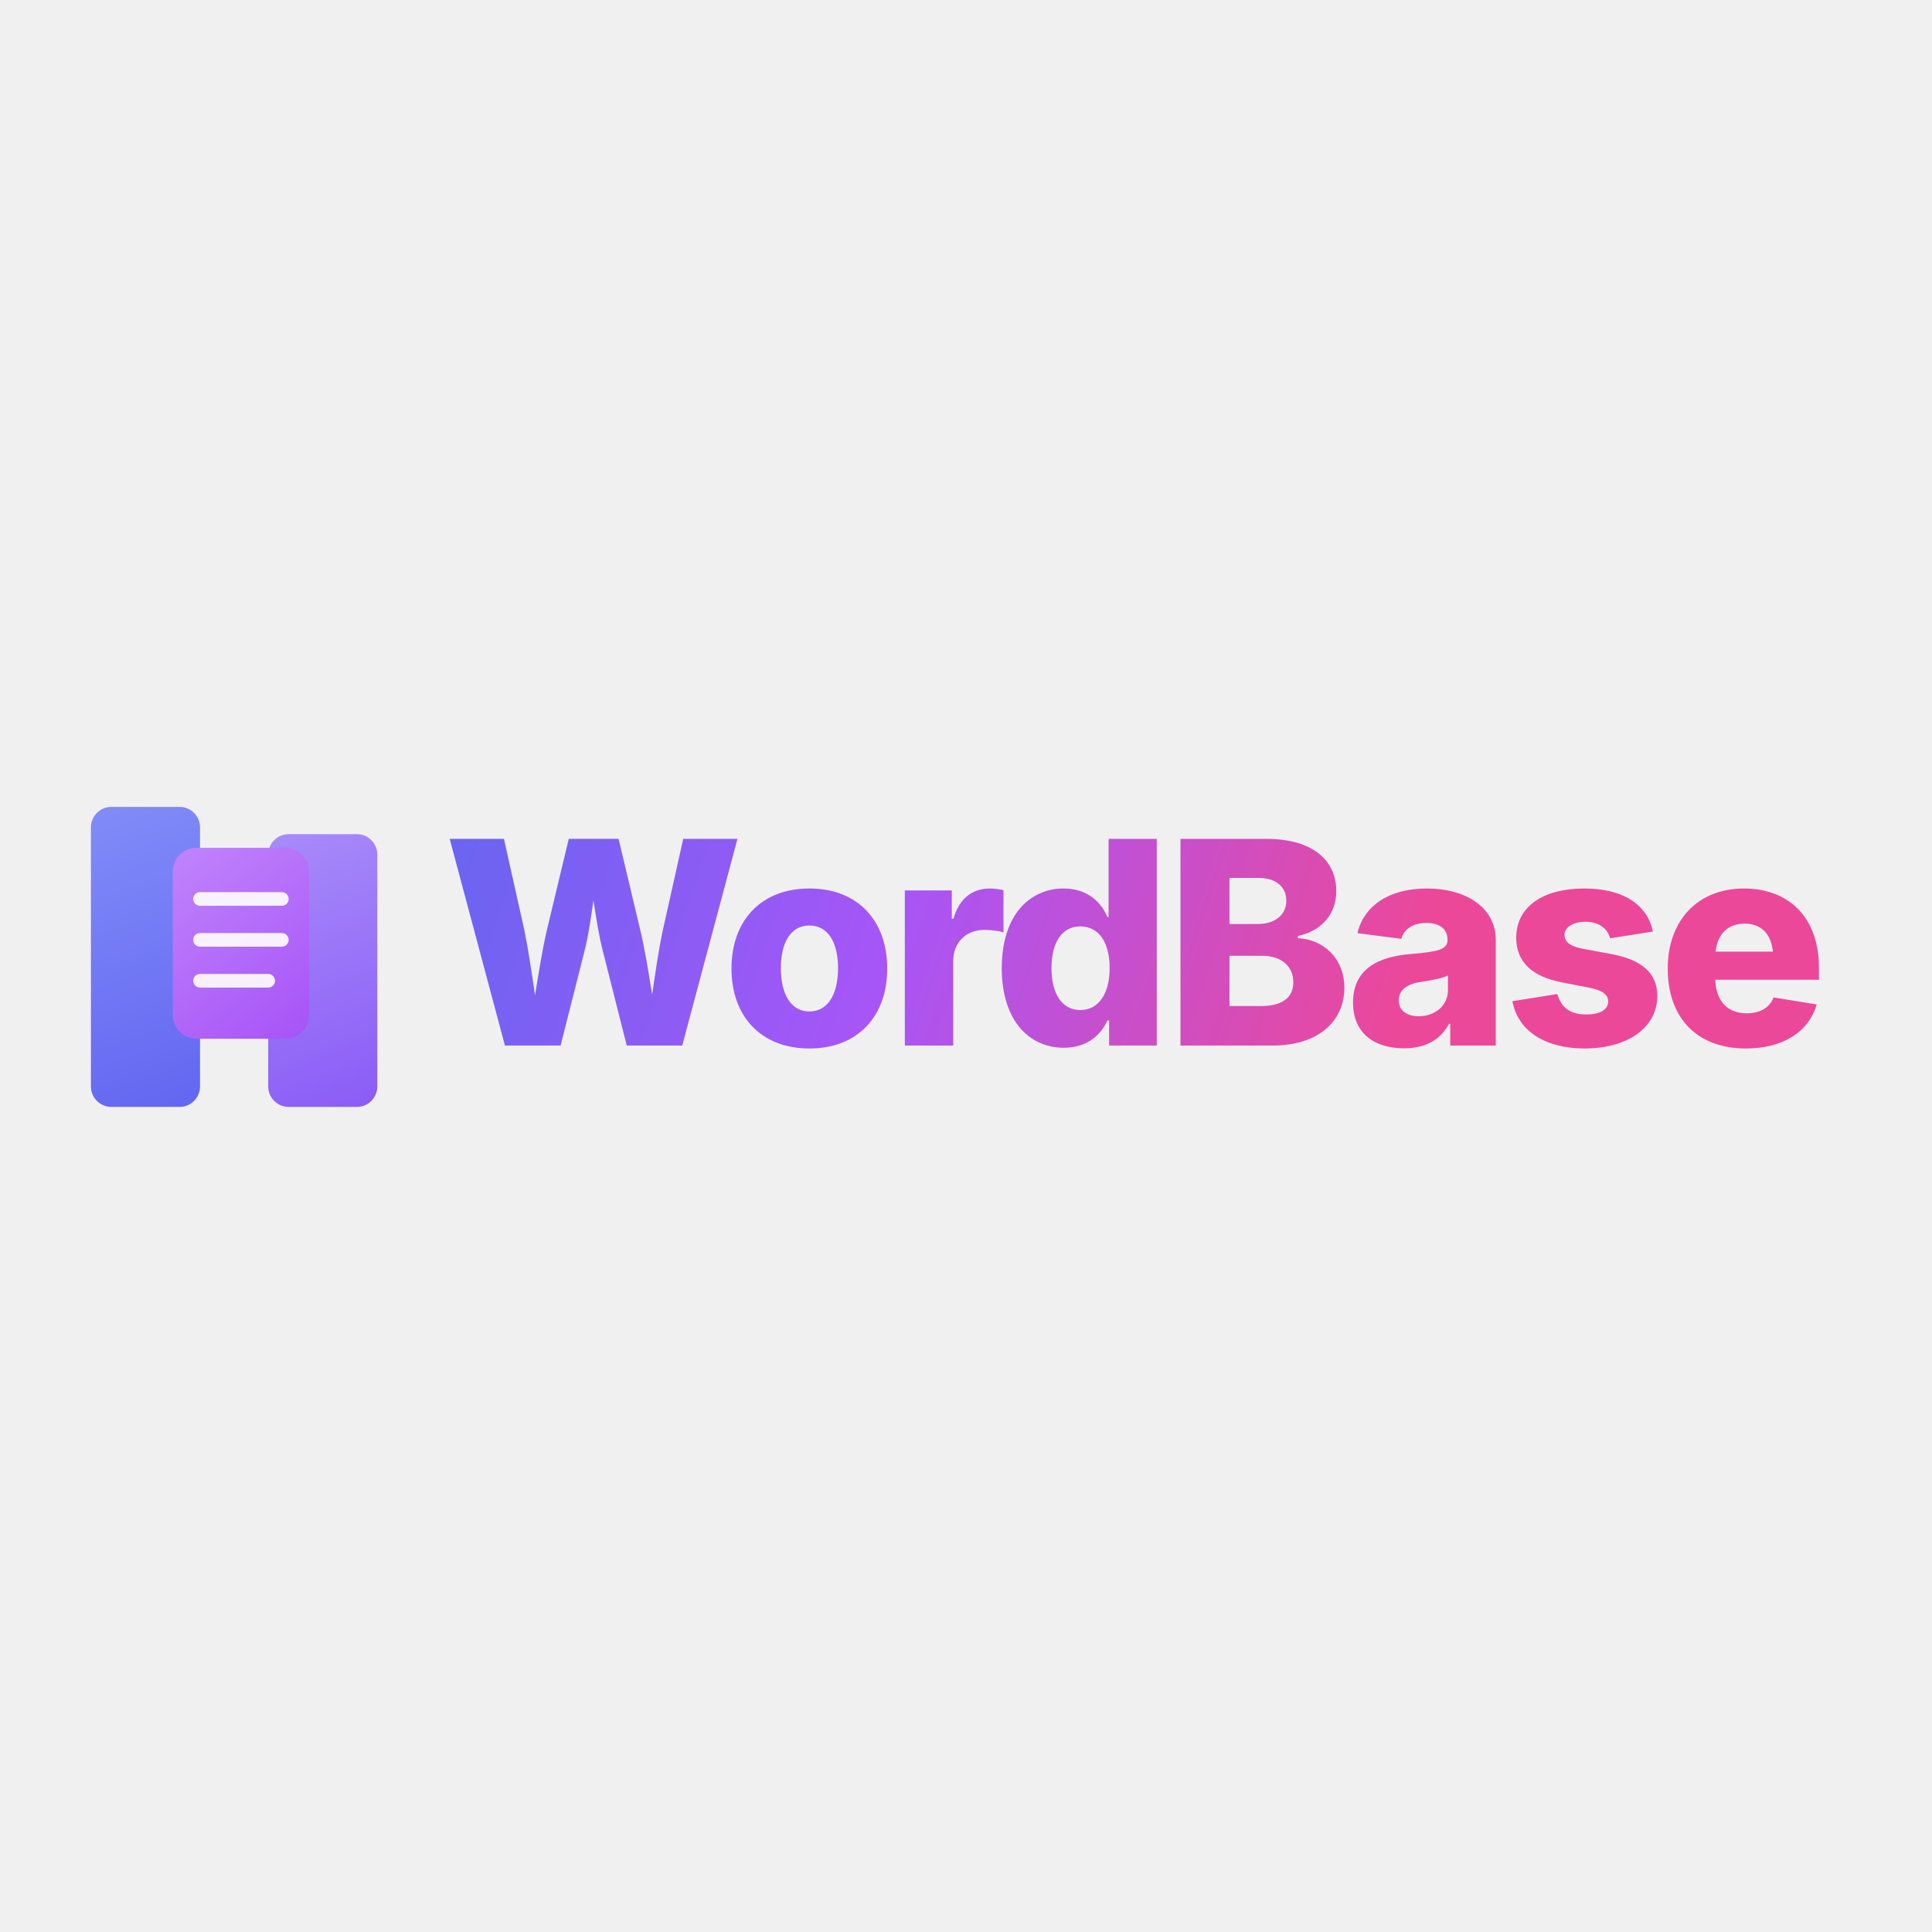
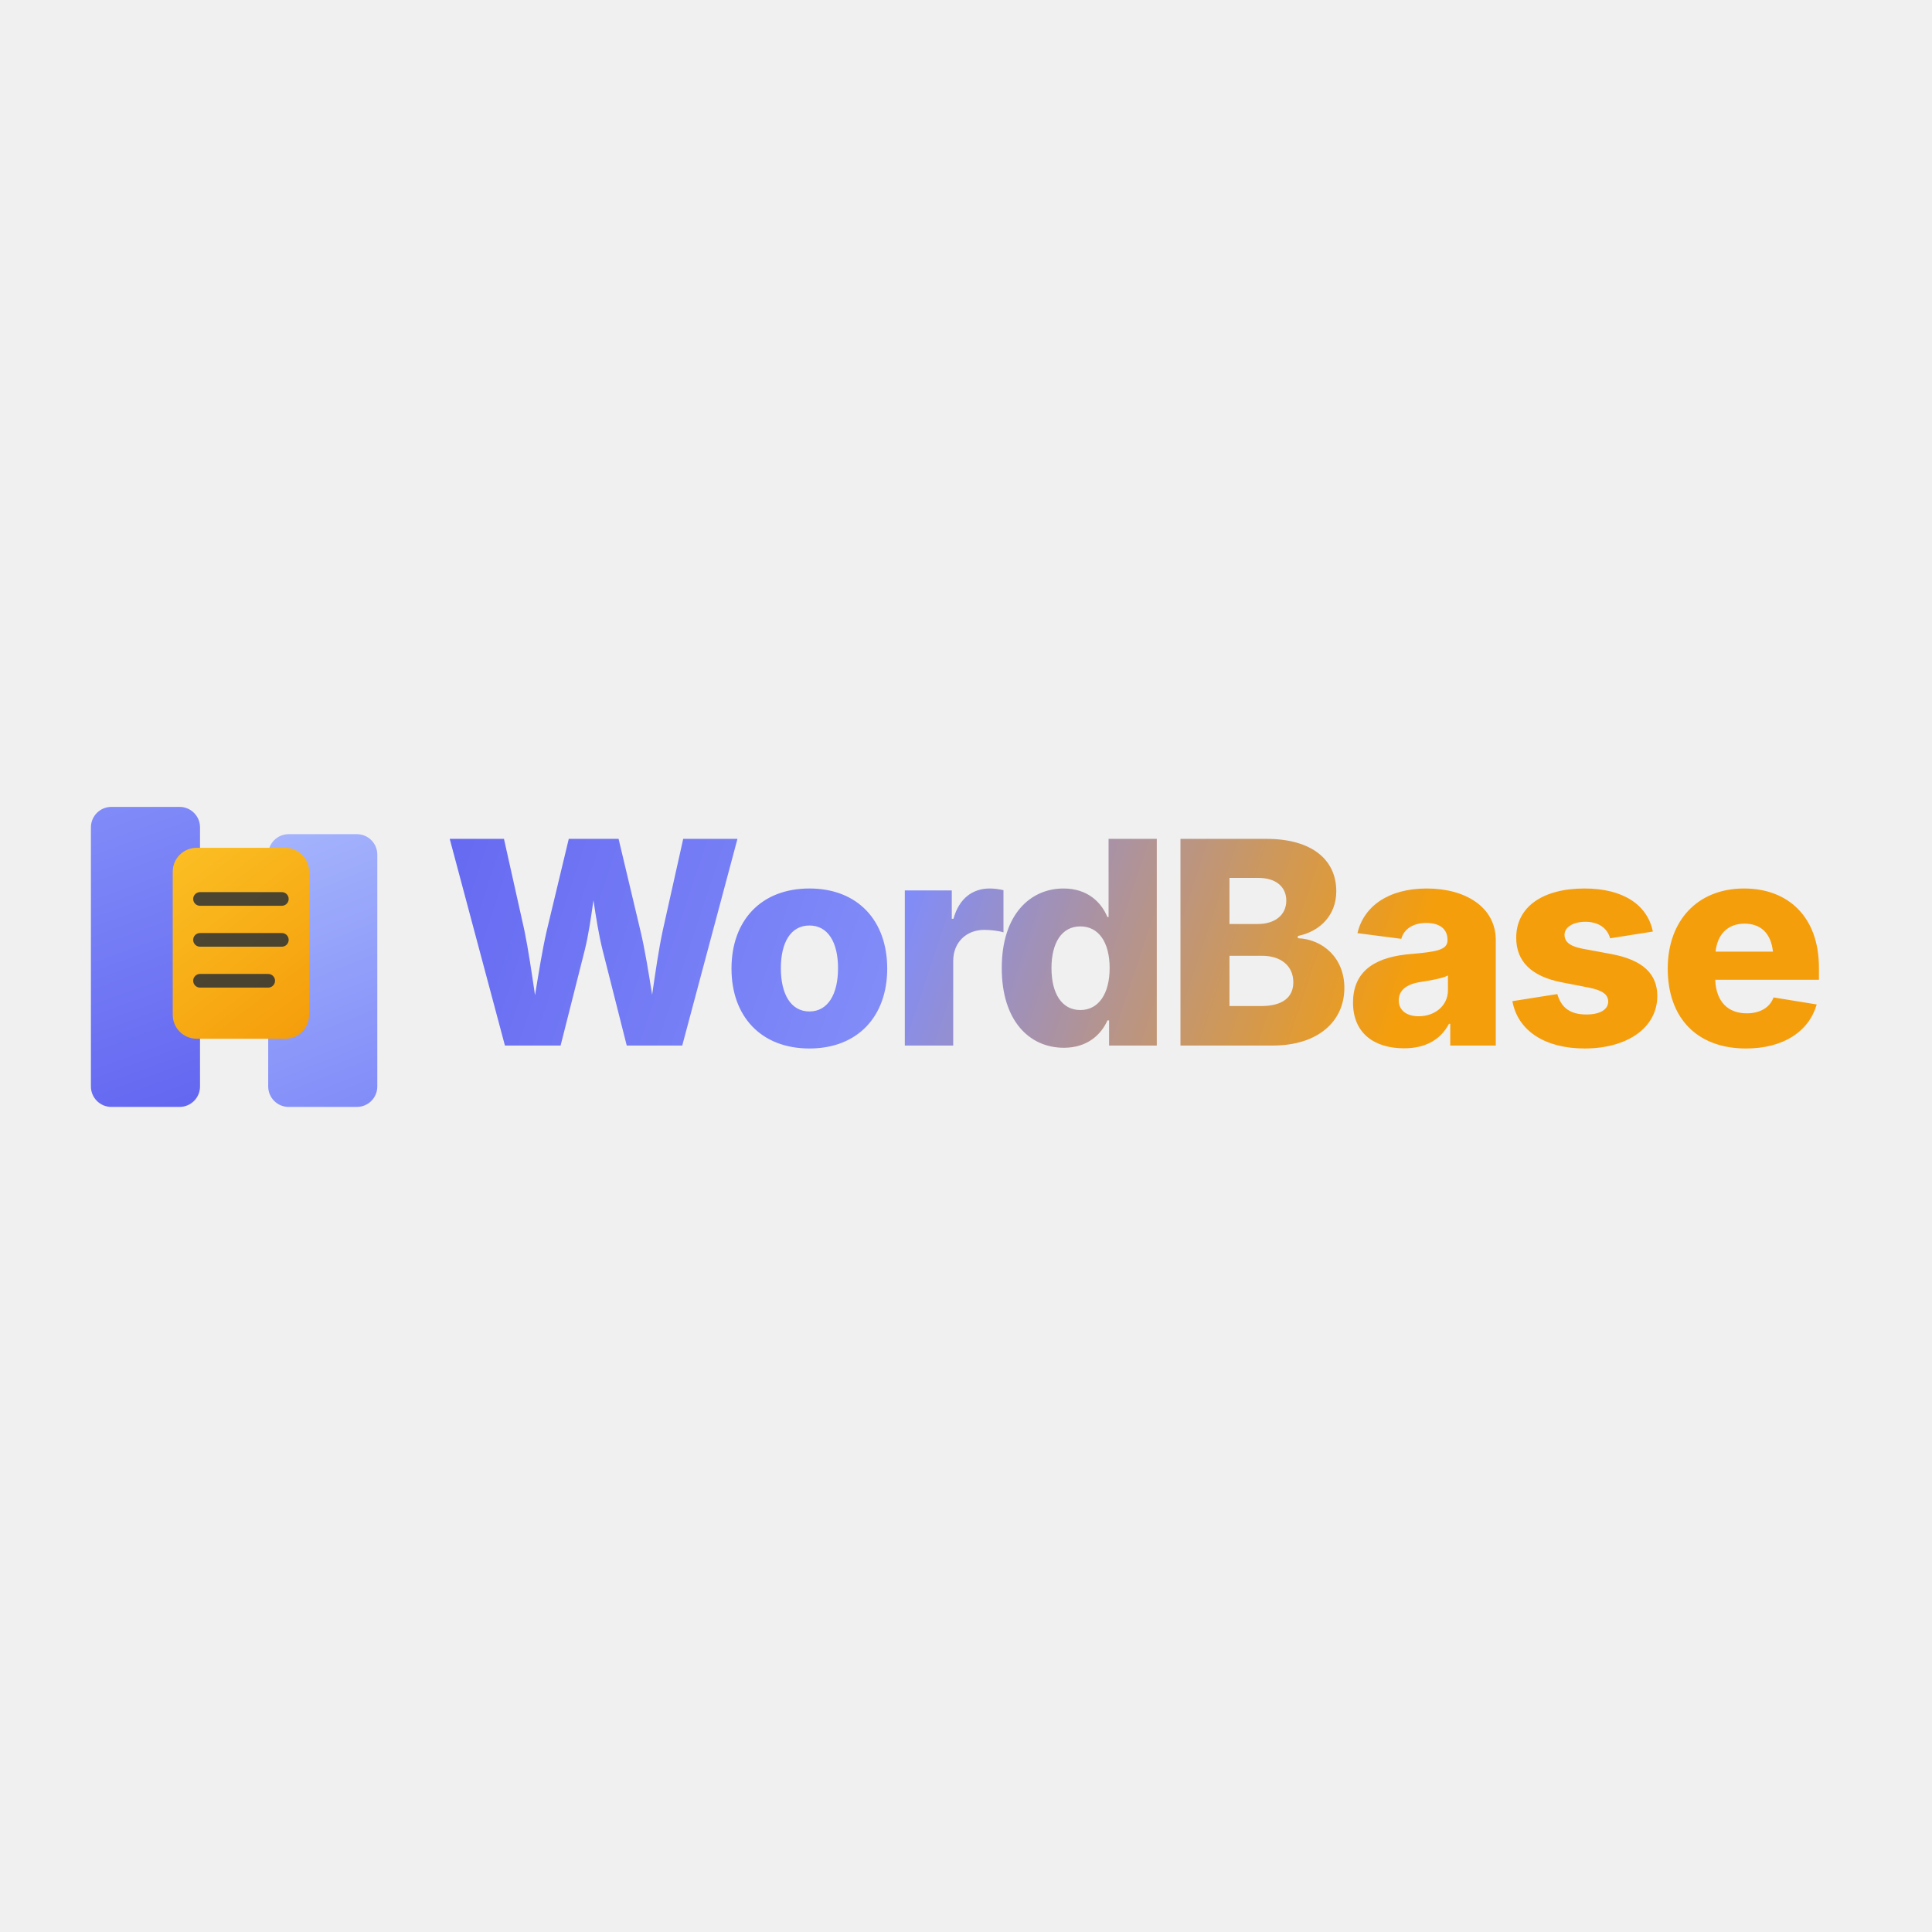
<svg xmlns="http://www.w3.org/2000/svg" width="512" height="512" viewBox="0 0 340 128" fill="none">
  <defs>
    <linearGradient id="bookLeft2" x1="10" y1="10" x2="26" y2="54" gradientUnits="userSpaceOnUse">
      <stop offset="0%" stop-color="#818cf8" />
      <stop offset="100%" stop-color="#6366f1" />
    </linearGradient>
    <linearGradient id="bookRight2" x1="36" y1="14" x2="52" y2="54" gradientUnits="userSpaceOnUse">
-       <stop offset="0%" stop-color="#a78bfa" />
-       <stop offset="100%" stop-color="#8b5cf6" />
+       <stop offset="0%" stop-color="#a5b4fc" />
+       <stop offset="100%" stop-color="#818cf8" />
    </linearGradient>
    <linearGradient id="card2" x1="22" y1="16" x2="42" y2="42" gradientUnits="userSpaceOnUse">
-       <stop offset="0%" stop-color="#c084fc" />
-       <stop offset="100%" stop-color="#a855f7" />
+       <stop offset="0%" stop-color="#fbbf24" />
+       <stop offset="100%" stop-color="#f59e0b" />
    </linearGradient>
    <linearGradient id="textGrad2" x1="72" y1="36" x2="240" y2="92" gradientUnits="userSpaceOnUse">
      <stop offset="0%" stop-color="#6366f1" />
-       <stop offset="50%" stop-color="#a855f7" />
-       <stop offset="100%" stop-color="#ec4899" />
+       <stop offset="50%" stop-color="#818cf8" />
+       <stop offset="100%" stop-color="#f59e0b" />
    </linearGradient>
  </defs>
  <g transform="translate(4, 24) scale(1.2)">
    <rect x="36" y="14" width="16" height="40" rx="3" fill="url(#bookRight2)" />
    <rect x="10" y="10" width="16" height="44" rx="3" fill="url(#bookLeft2)" />
    <rect x="22" y="16" width="20" height="28" rx="3.5" fill="url(#card2)" />
-     <path d="M26 23.5h12M26 29.5h12M26 35.5h10" stroke="#fff" stroke-width="2" stroke-linecap="round" opacity="0.9" />
+     <path d="M26 23.5h12M26 29.5h12M26 35.5h10" stroke="#1f2937" stroke-width="2" stroke-linecap="round" opacity="0.8" />
  </g>
  <text x="78" y="78" font-family="-apple-system, BlinkMacSystemFont, 'Segoe UI', sans-serif" font-size="50" font-weight="800" fill="url(#textGrad2)" letter-spacing="-1.5">WordBase</text>
</svg>
